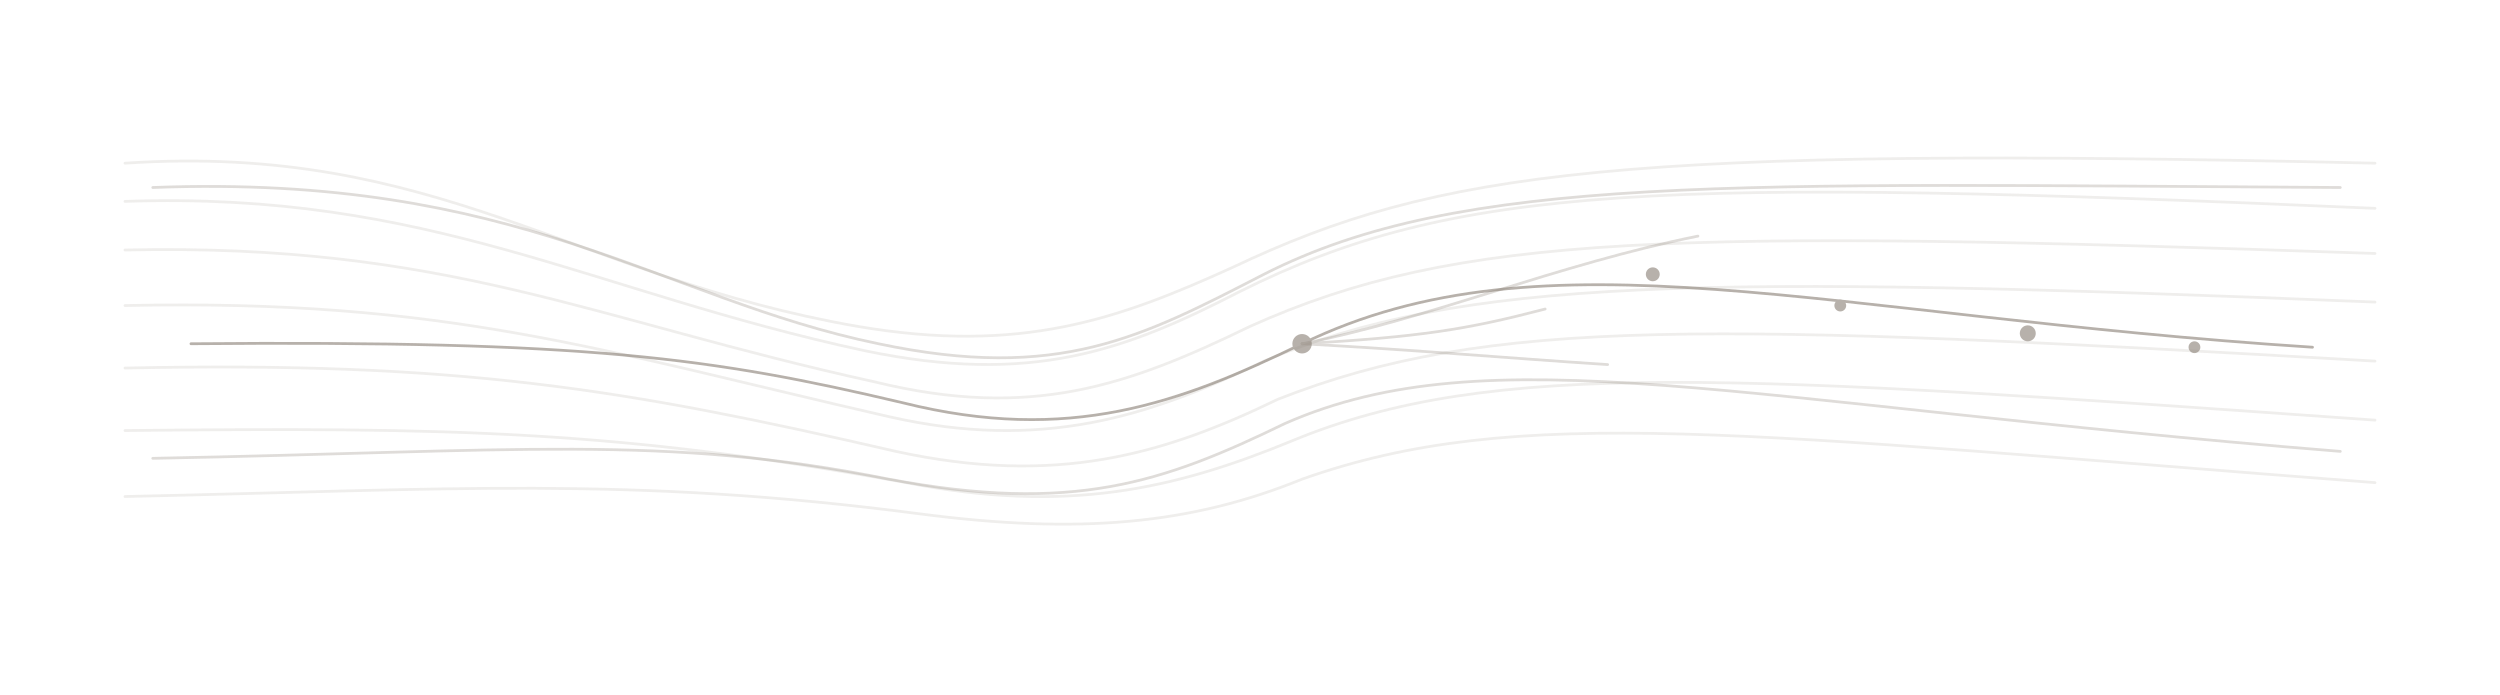
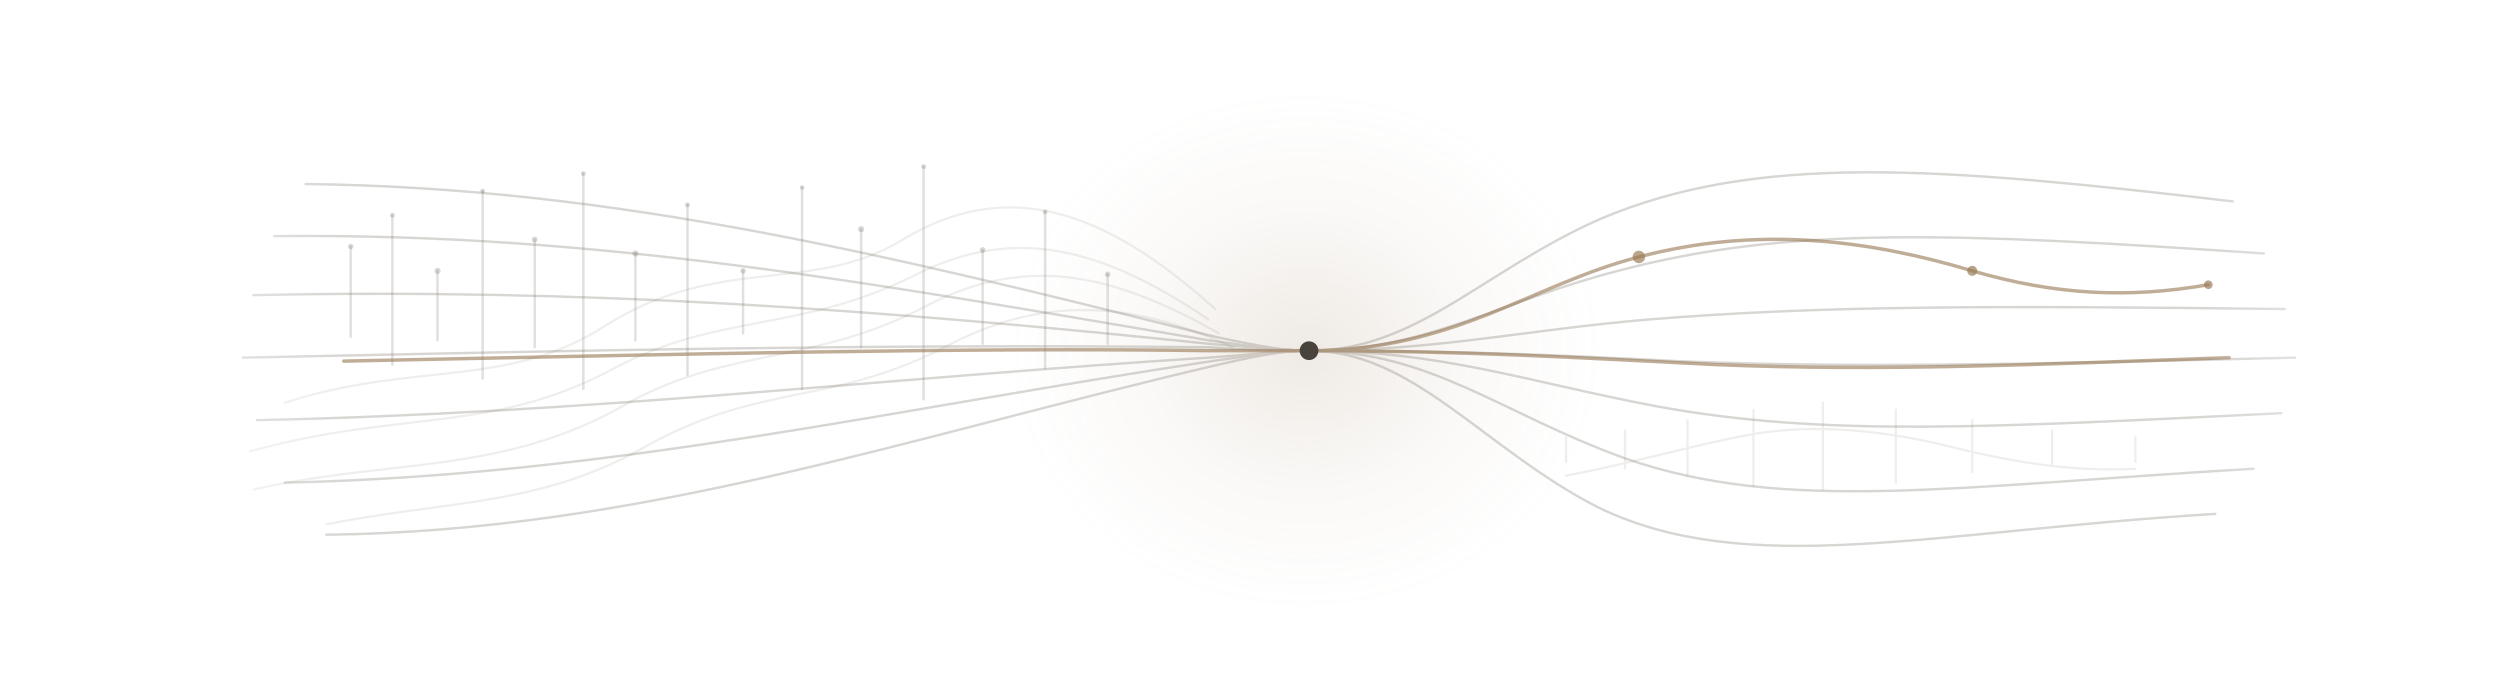
<svg xmlns="http://www.w3.org/2000/svg" viewBox="0 0 720 200" role="img" aria-labelledby="title desc">
+   <defs>
+     <linearGradient id="edge-fade" x1="0" x2="1">
+       <stop offset="0" stop-color="black" />
+       <stop offset=".14" stop-color="white" />
+       <stop offset=".88" stop-color="white" />
+       <stop offset="1" stop-color="black" />
+     </linearGradient>
+     <mask id="fade-mask">
+       <rect width="720" height="200" fill="url(#edge-fade)" />
+     </mask>
+     <radialGradient id="focus-wash">
+       <stop offset="0" stop-color="#9a7b57" stop-opacity=".16" />
+       <stop offset=".55" stop-color="#9a7b57" stop-opacity=".045" />
+       <stop offset="1" stop-color="#9a7b57" stop-opacity="0" />
+     </radialGradient>
+   </defs>
  <style>
-     .trace { fill: none; stroke: #8b8177; stroke-width: .8; stroke-linecap: round; }
-     .point { fill: #8b8177; }
-     .soft { opacity: .14; }
-     .mid { opacity: .28; }
-     .strong { opacity: .62; }
-     @media (prefers-reduced-motion: reduce) { .drift { animation: none !important; } }
-     .drift { animation: drift 20s ease-in-out infinite alternate; transform-origin: center; }
-     @keyframes drift { from { transform: translateY(-2px); } to { transform: translateY(2px); } }
+     .ink{fill:none;stroke:#6f665d;stroke-linecap:round;stroke-linejoin:round}.accent{fill:none;stroke:#9a7b57;stroke-linecap:round;stroke-linejoin:round}.dot{fill:#6f665d}.focus{fill:#49433e}.ambient{opacity:.11}.signal{opacity:.27}.clear{opacity:.62}.breathe{animation:breathe 30s ease-in-out infinite alternate}.shift{animation:shift 38s ease-in-out infinite alternate;transform-origin:360px 100px}@keyframes breathe{from{opacity:.84}to{opacity:1}}@keyframes shift{from{transform:translateY(-1px)}to{transform:translateY(1px)}}@media(prefers-reduced-motion:reduce){.breathe,.shift{animation:none}}
  </style>
-   <g class="drift">
-     <g class="soft">
-       <path class="trace" d="M36 47 C126 41 166 80 247 94 C294 102 322 92 355 77 C414 49 467 42 684 47" />
-       <path class="trace" d="M36 58 C124 55 170 84 249 101 C297 111 324 101 357 84 C419 53 478 51 684 60" />
-       <path class="trace" d="M36 72 C129 70 170 92 252 110 C297 121 325 111 360 94 C420 67 482 66 684 73" />
-       <path class="trace" d="M36 88 C129 86 173 101 256 120 C300 130 331 120 364 104 C421 80 489 79 684 87" />
-       <path class="trace" d="M36 106 C132 104 180 112 258 130 C304 140 335 131 368 115 C429 91 493 93 684 104" />
-       <path class="trace" d="M36 124 C131 123 178 124 261 139 C307 148 338 141 372 127 C430 103 500 108 684 121" />
-       <path class="trace" d="M36 143 C129 141 181 137 265 148 C311 154 343 151 375 138 C437 116 502 125 684 139" />
+   <g mask="url(#fade-mask)">
+     <ellipse cx="376" cy="101" rx="86" ry="75" fill="url(#focus-wash)" />
+     <g class="shift">
+       <g class="ambient ink" stroke-width=".65">
+         <path d="M72 130c43-12 70-5 105-24 30-16 53-10 87-27 28-14 53-8 84 13" />
+         <path d="M73 141c39-9 72-4 108-25 29-16 54-11 86-28 29-15 54-9 84 8" />
+         <path d="M82 116c37-12 64-4 92-22 33-21 60-9 86-25 33-20 62-5 90 20" />
+         <path d="M94 151c35-7 62-5 93-23 33-18 53-11 87-29 29-15 55-11 81 1" />
+       </g>
+       <g class="ink" opacity=".2" stroke-width=".72">
+         <path d="M101 71v26m12-35v43m13-27v20m13-43v54m15-40v31m14-50v62m15-39v25m15-39v49m16-30v18m17-42v58m17-46v34m18-52v67m17-43v27m18-38v45m18-27v20" />
+       </g>
+       <g class="dot" opacity=".25">
+         <circle cx="101" cy="71" r=".8" />
+         <circle cx="113" cy="62" r=".7" />
+         <circle cx="126" cy="78" r=".9" />
+         <circle cx="139" cy="55" r=".65" />
+         <circle cx="154" cy="69" r=".85" />
+         <circle cx="168" cy="50" r=".7" />
+         <circle cx="183" cy="73" r=".9" />
+         <circle cx="198" cy="59" r=".7" />
+         <circle cx="214" cy="78" r=".8" />
+         <circle cx="231" cy="54" r=".65" />
+         <circle cx="248" cy="66" r=".9" />
+         <circle cx="266" cy="48" r=".7" />
+         <circle cx="283" cy="72" r=".85" />
+         <circle cx="301" cy="61" r=".7" />
+         <circle cx="319" cy="79" r=".8" />
+       </g>
    </g>
-     <g class="mid">
-       <path class="trace" d="M44 54 C150 50 190 86 253 99 C305 110 329 97 364 79 C421 50 499 53 674 54" />
-       <path class="trace" d="M44 132 C149 130 191 125 256 138 C309 148 335 139 370 122 C429 96 501 116 674 130" />
+     <g class="breathe">
+       <g class="signal ink" stroke-width=".7">
+         <path d="M88 53c90 1 170 21 262 44 14 3 20 4 27 4 31 0 50-23 84-38 45-19 97-15 182-5" />
+         <path d="M79 68c95-1 174 14 269 30 14 2 22 3 29 3 34 0 54-14 89-23 49-13 97-11 186-5" />
+         <path d="M73 85c95-2 179 4 275 14 14 1 22 2 29 2 37 0 62-6 98-9 49-4 98-4 183-3" />
+         <path d="M70 103c95-2 181-4 278-3 15 1 22 1 29 1 40 0 68 1 106 3 50 2 96 1 178-1" />
+         <path d="M74 121c96-2 179-12 274-18 14-1 22-2 29-2 38 0 63 9 100 16 49 9 97 6 180 2" />
+         <path d="M82 139c93-2 174-21 267-35 14-2 21-3 28-3 35 0 55 18 91 31 46 16 95 8 181 3" />
+         <path d="M94 154c90-1 167-28 257-49 13-3 19-4 26-4 30 0 50 28 83 45 43 21 96 7 178 2" />
+       </g>
+       <g class="clear accent" stroke-width="1">
+         <path d="M99 104c99-2 178-4 250-3 13 0 21 0 28 0 44 0 77 2 117 4 48 2 92 0 148-2" />
+         <path d="M377 101c42 0 64-19 95-27 34-9 66-5 96 4 24 7 45 8 68 4" />
+       </g>
+       <g class="focus">
+         <circle cx="377" cy="101" r="2.7" />
+       </g>
+       <g fill="#9a7b57" opacity=".68">
+         <circle cx="472" cy="74" r="1.8" />
+         <circle cx="568" cy="78" r="1.45" />
+         <circle cx="636" cy="82" r="1.25" />
+       </g>
    </g>
-     <g class="strong">
-       <path class="trace" d="M55 99 C169 98 205 103 260 116 C308 128 340 116 375 99 C445 65 526 91 666 100" />
-       <circle class="point" cx="375" cy="99" r="2.8" />
-       <circle class="point" cx="476" cy="79" r="2" />
-       <circle class="point" cx="530" cy="88" r="1.7" />
-       <circle class="point" cx="584" cy="96" r="2.3" />
-       <circle class="point" cx="632" cy="100" r="1.7" />
-     </g>
-     <g class="mid">
-       <path class="trace" d="M375 99 C409 97 422 95 445 89" />
-       <path class="trace" d="M375 99 C411 101 432 103 463 105" />
-       <path class="trace" d="M375 99 C411 92 449 76 489 68" />
+     <g class="ambient ink" stroke-width=".65">
+       <path d="M451 126v7m17-9v11m18-14v16m19-19v22m20-24v25m21-23v21m22-18v15m23-12v10m24-8v7" />
+       <path d="M451 137c21-4 37-9 54-12 18-3 37-1 54 3 20 5 37 8 56 7" />
    </g>
  </g>
</svg>
